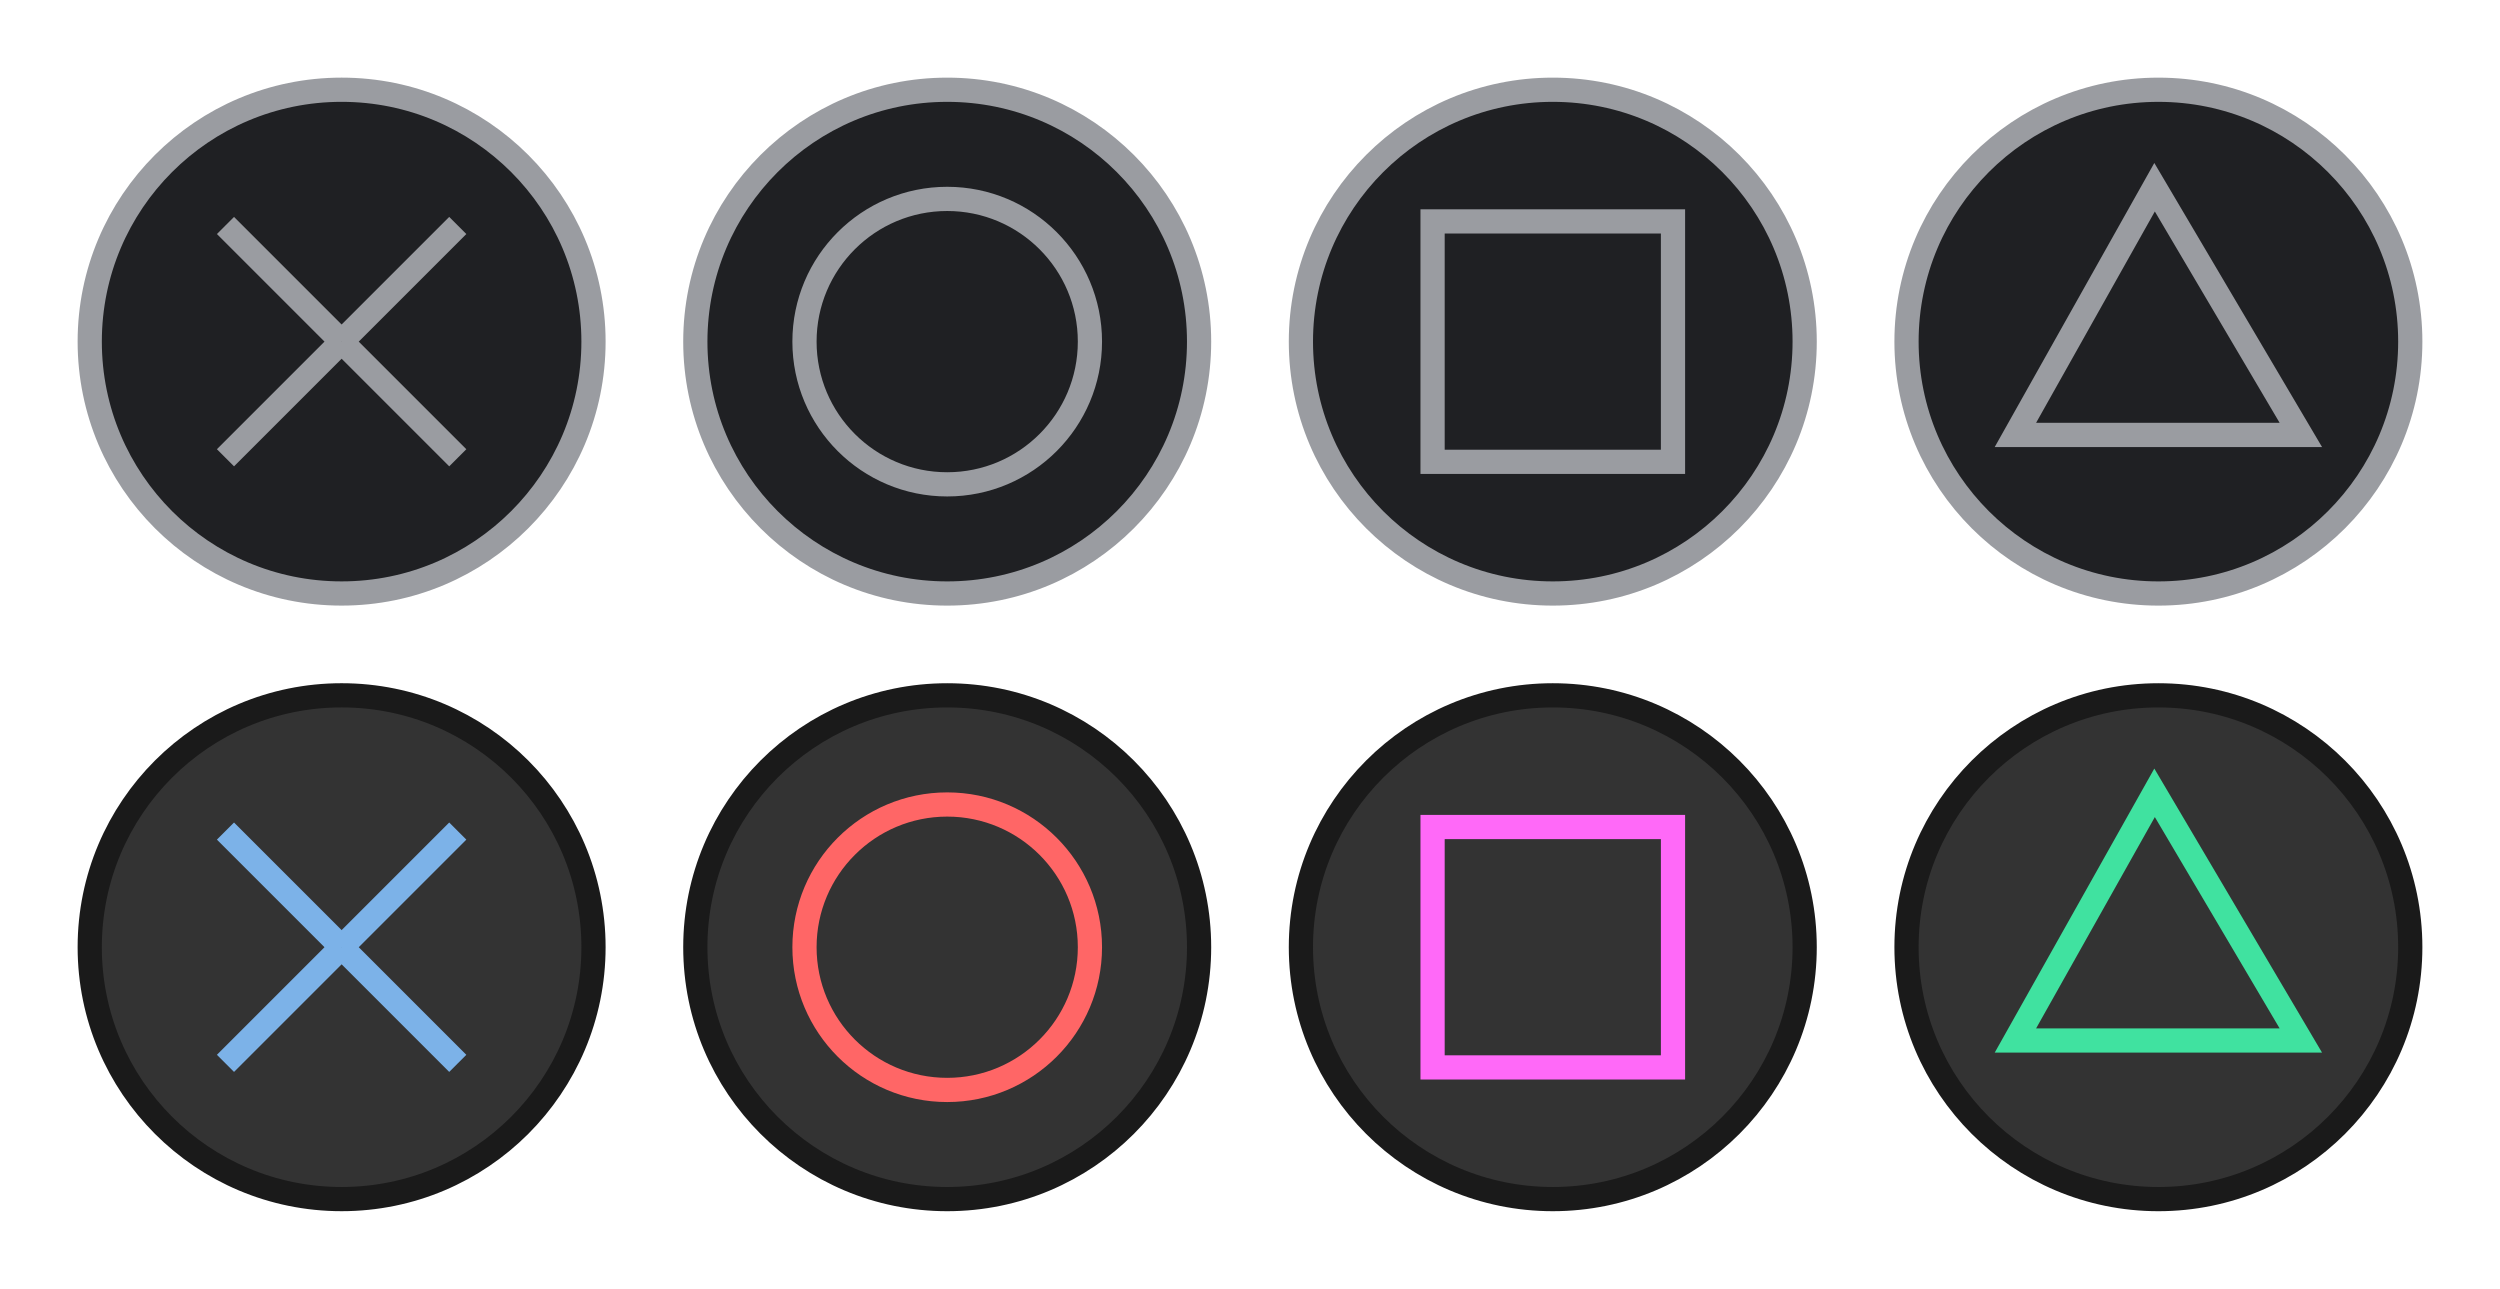
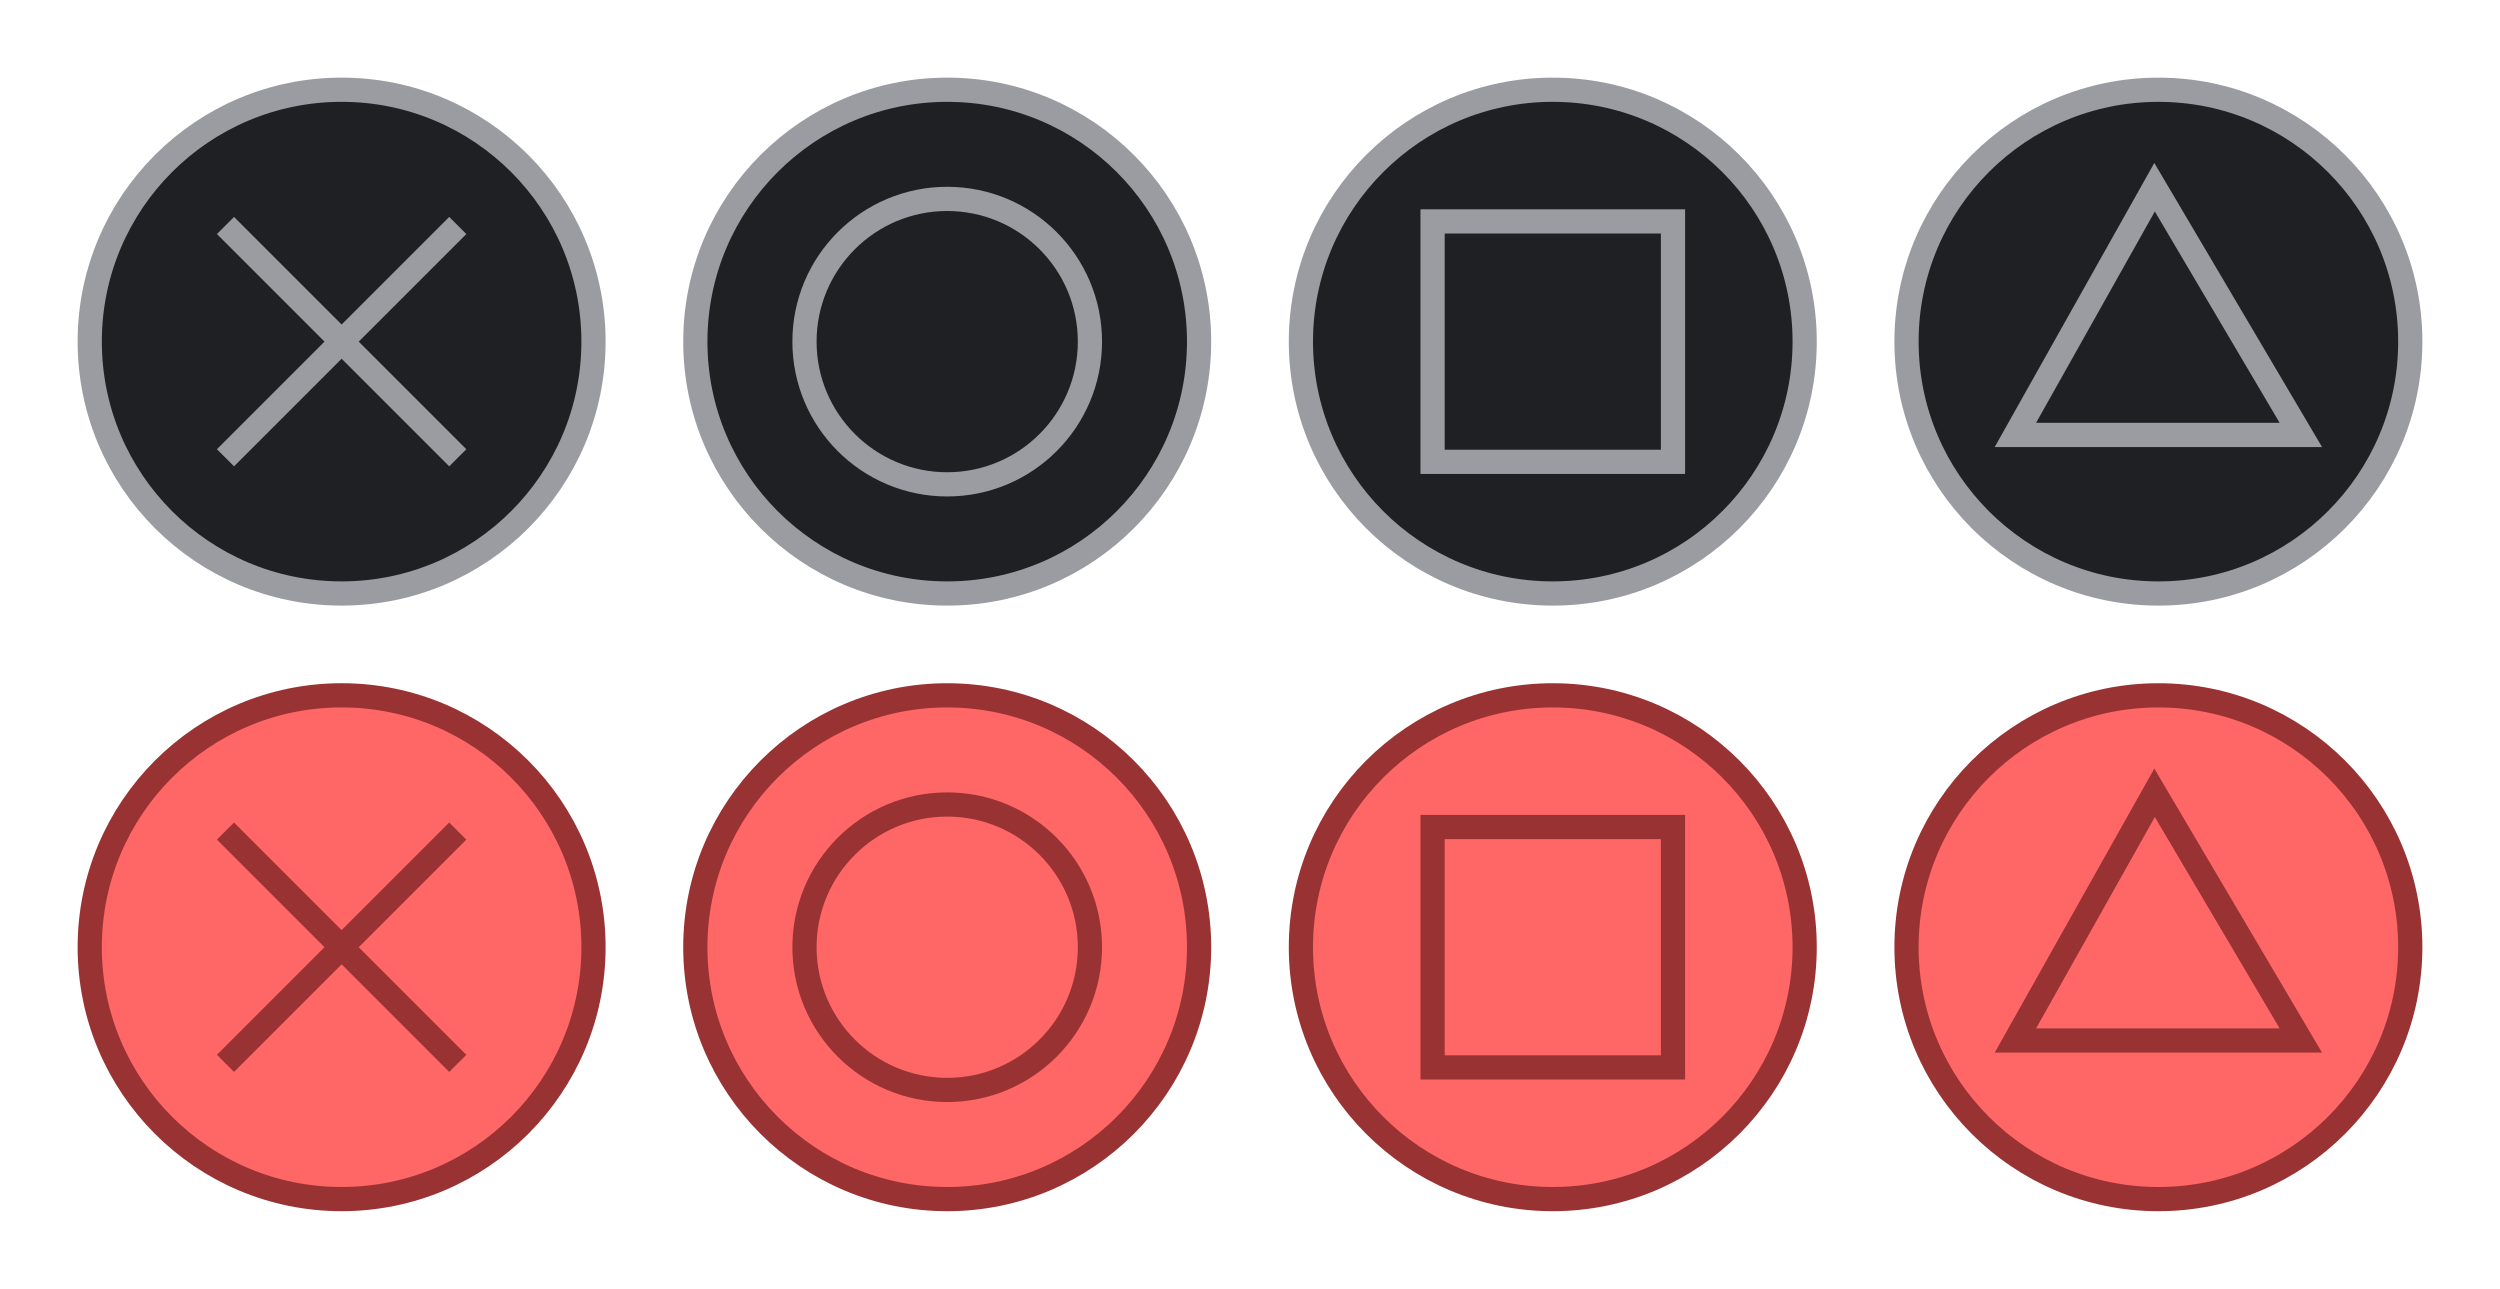
<svg xmlns="http://www.w3.org/2000/svg" width="321.994mm" height="165.997mm" viewBox="0 0 321.994 165.997" version="1.1" id="svg5">
  <defs id="defs2">
    <linearGradient id="linearGradient8705">
      <stop style="stop-color:#0000ff;stop-opacity:1;" offset="0" id="stop8703" />
    </linearGradient>
    <linearGradient id="linearGradient8655">
      <stop style="stop-color:#0000ff;stop-opacity:1;" offset="0" id="stop8653" />
    </linearGradient>
    <linearGradient id="linearGradient8629">
      <stop style="stop-color:#0000ff;stop-opacity:1;" offset="0" id="stop8627" />
    </linearGradient>
    <linearGradient id="linearGradient8541">
      <stop style="stop-color:#000000;stop-opacity:1;" offset="0" id="stop8539" />
    </linearGradient>
  </defs>
  <style type="text/css" id="style2">
	.st0{fill:#61E0DF;}
	.st1{fill:#3ED8D2;}
</style>
  <style type="text/css" id="style2-5">
	.st0{fill:#3ED8D2;}
	.st1{fill:#61E0DF;}
	.st2{opacity:8.000000e-002;}
</style>
  <g id="g286" transform="matrix(3.897851,0,0,3.897851,-692.8602,-328.3055)">
    <g id="g258" transform="translate(29.65167,37.77246)">
-       <circle style="opacity:1;fill:#333333;fill-opacity:1;stroke:#1a1a1a;stroke-width:0.8;stroke-miterlimit:4;stroke-dasharray:none" id="circle254" cx="219.423" cy="77.754" r="8.323" />
-       <path style="fill:none;stroke:#40e2a0;stroke-width:0.8;stroke-linecap:butt;stroke-linejoin:miter;stroke-miterlimit:4;stroke-dasharray:none;stroke-opacity:1" d="m 219.297,72.652 -4.599,8.185 h 9.432 z" id="path256" />
+       <circle style="opacity:1;fill:#ff6666;fill-opacity:1;stroke:#993333;stroke-width:0.8;stroke-miterlimit:4;stroke-dasharray:none" id="circle254" cx="219.423" cy="77.754" r="8.323" />
+       <path style="fill:none;stroke:#993333;stroke-width:0.8;stroke-linecap:butt;stroke-linejoin:miter;stroke-miterlimit:4;stroke-dasharray:none;stroke-opacity:1" d="m 219.297,72.652 -4.599,8.185 h 9.432 z" id="path256" />
    </g>
    <g id="g264" transform="translate(28.66243,18.9313)">
-       <circle style="opacity:1;fill:#333333;fill-opacity:1;stroke:#1a1a1a;stroke-width:0.8;stroke-miterlimit:4;stroke-dasharray:none" id="circle260" cx="200.401" cy="96.595" r="8.323" />
-       <rect style="fill:none;stroke:#ff69f8;stroke-width:0.8;stroke-miterlimit:4;stroke-dasharray:none;stroke-opacity:1" id="rect262" width="7.944" height="7.944" x="196.429" y="92.623" />
+       <circle style="opacity:1;fill:#ff6666;fill-opacity:1;stroke:#993333;stroke-width:0.8;stroke-miterlimit:4;stroke-dasharray:none" id="circle260" cx="200.401" cy="96.595" r="8.323" />
+       <rect style="fill:none;stroke:#993333;stroke-width:0.8;stroke-miterlimit:4;stroke-dasharray:none;stroke-opacity:1" id="rect262" width="7.944" height="7.944" x="196.429" y="92.623" />
    </g>
    <g id="g270" transform="translate(-29.21088,19.02144)" style="display:inline">
-       <circle style="opacity:1;fill:#333333;fill-opacity:1;stroke:#1a1a1a;stroke-width:0.8;stroke-miterlimit:4;stroke-dasharray:none" id="circle266" cx="238.264" cy="96.505" r="8.323" />
-       <circle style="fill:none;stroke:#ff6666;stroke-width:0.8;stroke-miterlimit:4;stroke-dasharray:none;stroke-opacity:1" id="circle268" cx="238.264" cy="96.505" r="4.716" />
+       <circle style="opacity:1;fill:#ff6666;fill-opacity:1;stroke:#993333;stroke-width:0.8;stroke-miterlimit:4;stroke-dasharray:none" id="circle266" cx="238.264" cy="96.505" r="8.323" />
+       <circle style="fill:none;stroke:#993333;stroke-width:0.8;stroke-miterlimit:4;stroke-dasharray:none;stroke-opacity:1" id="circle268" cx="238.264" cy="96.505" r="4.716" />
    </g>
    <g id="g284" transform="translate(-30.47056)" style="display:inline">
-       <circle style="opacity:1;fill:#333333;fill-opacity:1;stroke:#1a1a1a;stroke-width:0.8;stroke-miterlimit:4;stroke-dasharray:none" id="circle272" cx="219.513" cy="115.526" r="8.323" />
-       <g id="g282" style="fill:none;stroke:#7cb2e8;stroke-width:0.8;stroke-linecap:butt;stroke-linejoin:bevel;stroke-miterlimit:4;stroke-dasharray:none;stroke-opacity:1" transform="translate(0.1022206,-0.2806033)">
-         <path style="fill:none;stroke:#7cb2e8;stroke-width:0.8;stroke-linecap:butt;stroke-linejoin:bevel;stroke-miterlimit:4;stroke-dasharray:none;stroke-opacity:1" d="m 219.411,115.807 3.838,3.838 z" id="path274" />
-         <path style="fill:none;stroke:#7cb2e8;stroke-width:0.8;stroke-linecap:butt;stroke-linejoin:bevel;stroke-miterlimit:4;stroke-dasharray:none;stroke-opacity:1" d="m 219.411,115.807 -3.838,3.838 z" id="path276" />
-         <path style="fill:none;stroke:#7cb2e8;stroke-width:0.8;stroke-linecap:butt;stroke-linejoin:bevel;stroke-miterlimit:4;stroke-dasharray:none;stroke-opacity:1" d="m 219.411,115.807 3.838,-3.838 z" id="path278" />
-         <path style="fill:none;stroke:#7cb2e8;stroke-width:0.8;stroke-linecap:butt;stroke-linejoin:bevel;stroke-miterlimit:4;stroke-dasharray:none;stroke-opacity:1" d="m 219.411,115.807 -3.838,-3.838 z" id="path280" />
+       <circle style="opacity:1;fill:#ff6666;fill-opacity:1;stroke:#993333;stroke-width:0.8;stroke-miterlimit:4;stroke-dasharray:none" id="circle272" cx="219.513" cy="115.526" r="8.323" />
+       <g id="g282" style="fill:none;stroke:#993333;stroke-width:0.8;stroke-linecap:butt;stroke-linejoin:bevel;stroke-miterlimit:4;stroke-dasharray:none;stroke-opacity:1" transform="translate(0.1022206,-0.2806033)">
+         <path style="fill:none;stroke:#993333;stroke-width:0.8;stroke-linecap:butt;stroke-linejoin:bevel;stroke-miterlimit:4;stroke-dasharray:none;stroke-opacity:1" d="m 219.411,115.807 3.838,3.838 z" id="path274" />
+         <path style="fill:none;stroke:#993333;stroke-width:0.8;stroke-linecap:butt;stroke-linejoin:bevel;stroke-miterlimit:4;stroke-dasharray:none;stroke-opacity:1" d="m 219.411,115.807 -3.838,3.838 z" id="path276" />
+         <path style="fill:none;stroke:#993333;stroke-width:0.8;stroke-linecap:butt;stroke-linejoin:bevel;stroke-miterlimit:4;stroke-dasharray:none;stroke-opacity:1" d="m 219.411,115.807 3.838,-3.838 z" id="path278" />
+         <path style="fill:none;stroke:#993333;stroke-width:0.8;stroke-linecap:butt;stroke-linejoin:bevel;stroke-miterlimit:4;stroke-dasharray:none;stroke-opacity:1" d="m 219.411,115.807 -3.838,-3.838 z" id="path280" />
      </g>
    </g>
  </g>
  <g id="g26603" transform="matrix(3.897851,0,0,3.897851,-692.8602,-406.3042)">
    <g id="g26533" transform="translate(29.65167,37.77246)">
      <circle style="opacity:1;fill:#1f2023;fill-opacity:1;stroke:#9a9ca1;stroke-width:0.8;stroke-miterlimit:4;stroke-dasharray:none" id="circle5303" cx="219.423" cy="77.754" r="8.323" />
      <path style="fill:none;stroke:#9a9ca1;stroke-width:0.8;stroke-linecap:butt;stroke-linejoin:miter;stroke-miterlimit:4;stroke-dasharray:none;stroke-opacity:1" d="m 219.297,72.652 -4.599,8.185 h 9.432 z" id="path1027" />
    </g>
    <g id="g26540" transform="translate(28.66243,18.9313)">
      <circle style="opacity:1;fill:#1f2023;fill-opacity:1;stroke:#9a9ca1;stroke-width:0.8;stroke-miterlimit:4;stroke-dasharray:none" id="path4751" cx="200.401" cy="96.595" r="8.323" />
      <rect style="fill:none;stroke:#9a9ca1;stroke-width:0.8;stroke-miterlimit:4;stroke-dasharray:none" id="rect2069" width="7.944" height="7.944" x="196.429" y="92.623" />
    </g>
    <g id="g26547" transform="translate(-29.21088,19.02144)" style="display:inline">
      <circle style="opacity:1;fill:#1f2023;fill-opacity:1;stroke:#9a9ca1;stroke-width:0.8;stroke-miterlimit:4;stroke-dasharray:none" id="circle5476" cx="238.264" cy="96.505" r="8.323" />
      <circle style="fill:none;stroke:#9a9ca1;stroke-width:0.8;stroke-miterlimit:4;stroke-dasharray:none" id="path1692" cx="238.264" cy="96.505" r="4.716" />
    </g>
    <g id="g26558" transform="translate(-30.47056)" style="display:inline">
      <circle style="opacity:1;fill:#1f2023;fill-opacity:1;stroke:#9a9ca1;stroke-width:0.8;stroke-miterlimit:4;stroke-dasharray:none" id="circle5593" cx="219.513" cy="115.526" r="8.323" />
      <g id="g2328" style="fill:none;stroke:#9a9ca1;stroke-width:0.8;stroke-linecap:butt;stroke-linejoin:bevel;stroke-miterlimit:4;stroke-dasharray:none" transform="translate(0.1022206,-0.2806033)">
        <path style="fill:none;stroke:#9a9ca1;stroke-width:0.8;stroke-linecap:butt;stroke-linejoin:bevel;stroke-miterlimit:4;stroke-dasharray:none;stroke-opacity:1" d="m 219.411,115.807 3.838,3.838 z" id="path2318" />
        <path style="fill:none;stroke:#9a9ca1;stroke-width:0.8;stroke-linecap:butt;stroke-linejoin:bevel;stroke-miterlimit:4;stroke-dasharray:none;stroke-opacity:1" d="m 219.411,115.807 -3.838,3.838 z" id="path2320" />
        <path style="fill:none;stroke:#9a9ca1;stroke-width:0.8;stroke-linecap:butt;stroke-linejoin:bevel;stroke-miterlimit:4;stroke-dasharray:none;stroke-opacity:1" d="m 219.411,115.807 3.838,-3.838 z" id="path2236" />
        <path style="fill:none;stroke:#9a9ca1;stroke-width:0.8;stroke-linecap:butt;stroke-linejoin:bevel;stroke-miterlimit:4;stroke-dasharray:none;stroke-opacity:1" d="m 219.411,115.807 -3.838,-3.838 z" id="path2322" />
      </g>
    </g>
  </g>
</svg>
